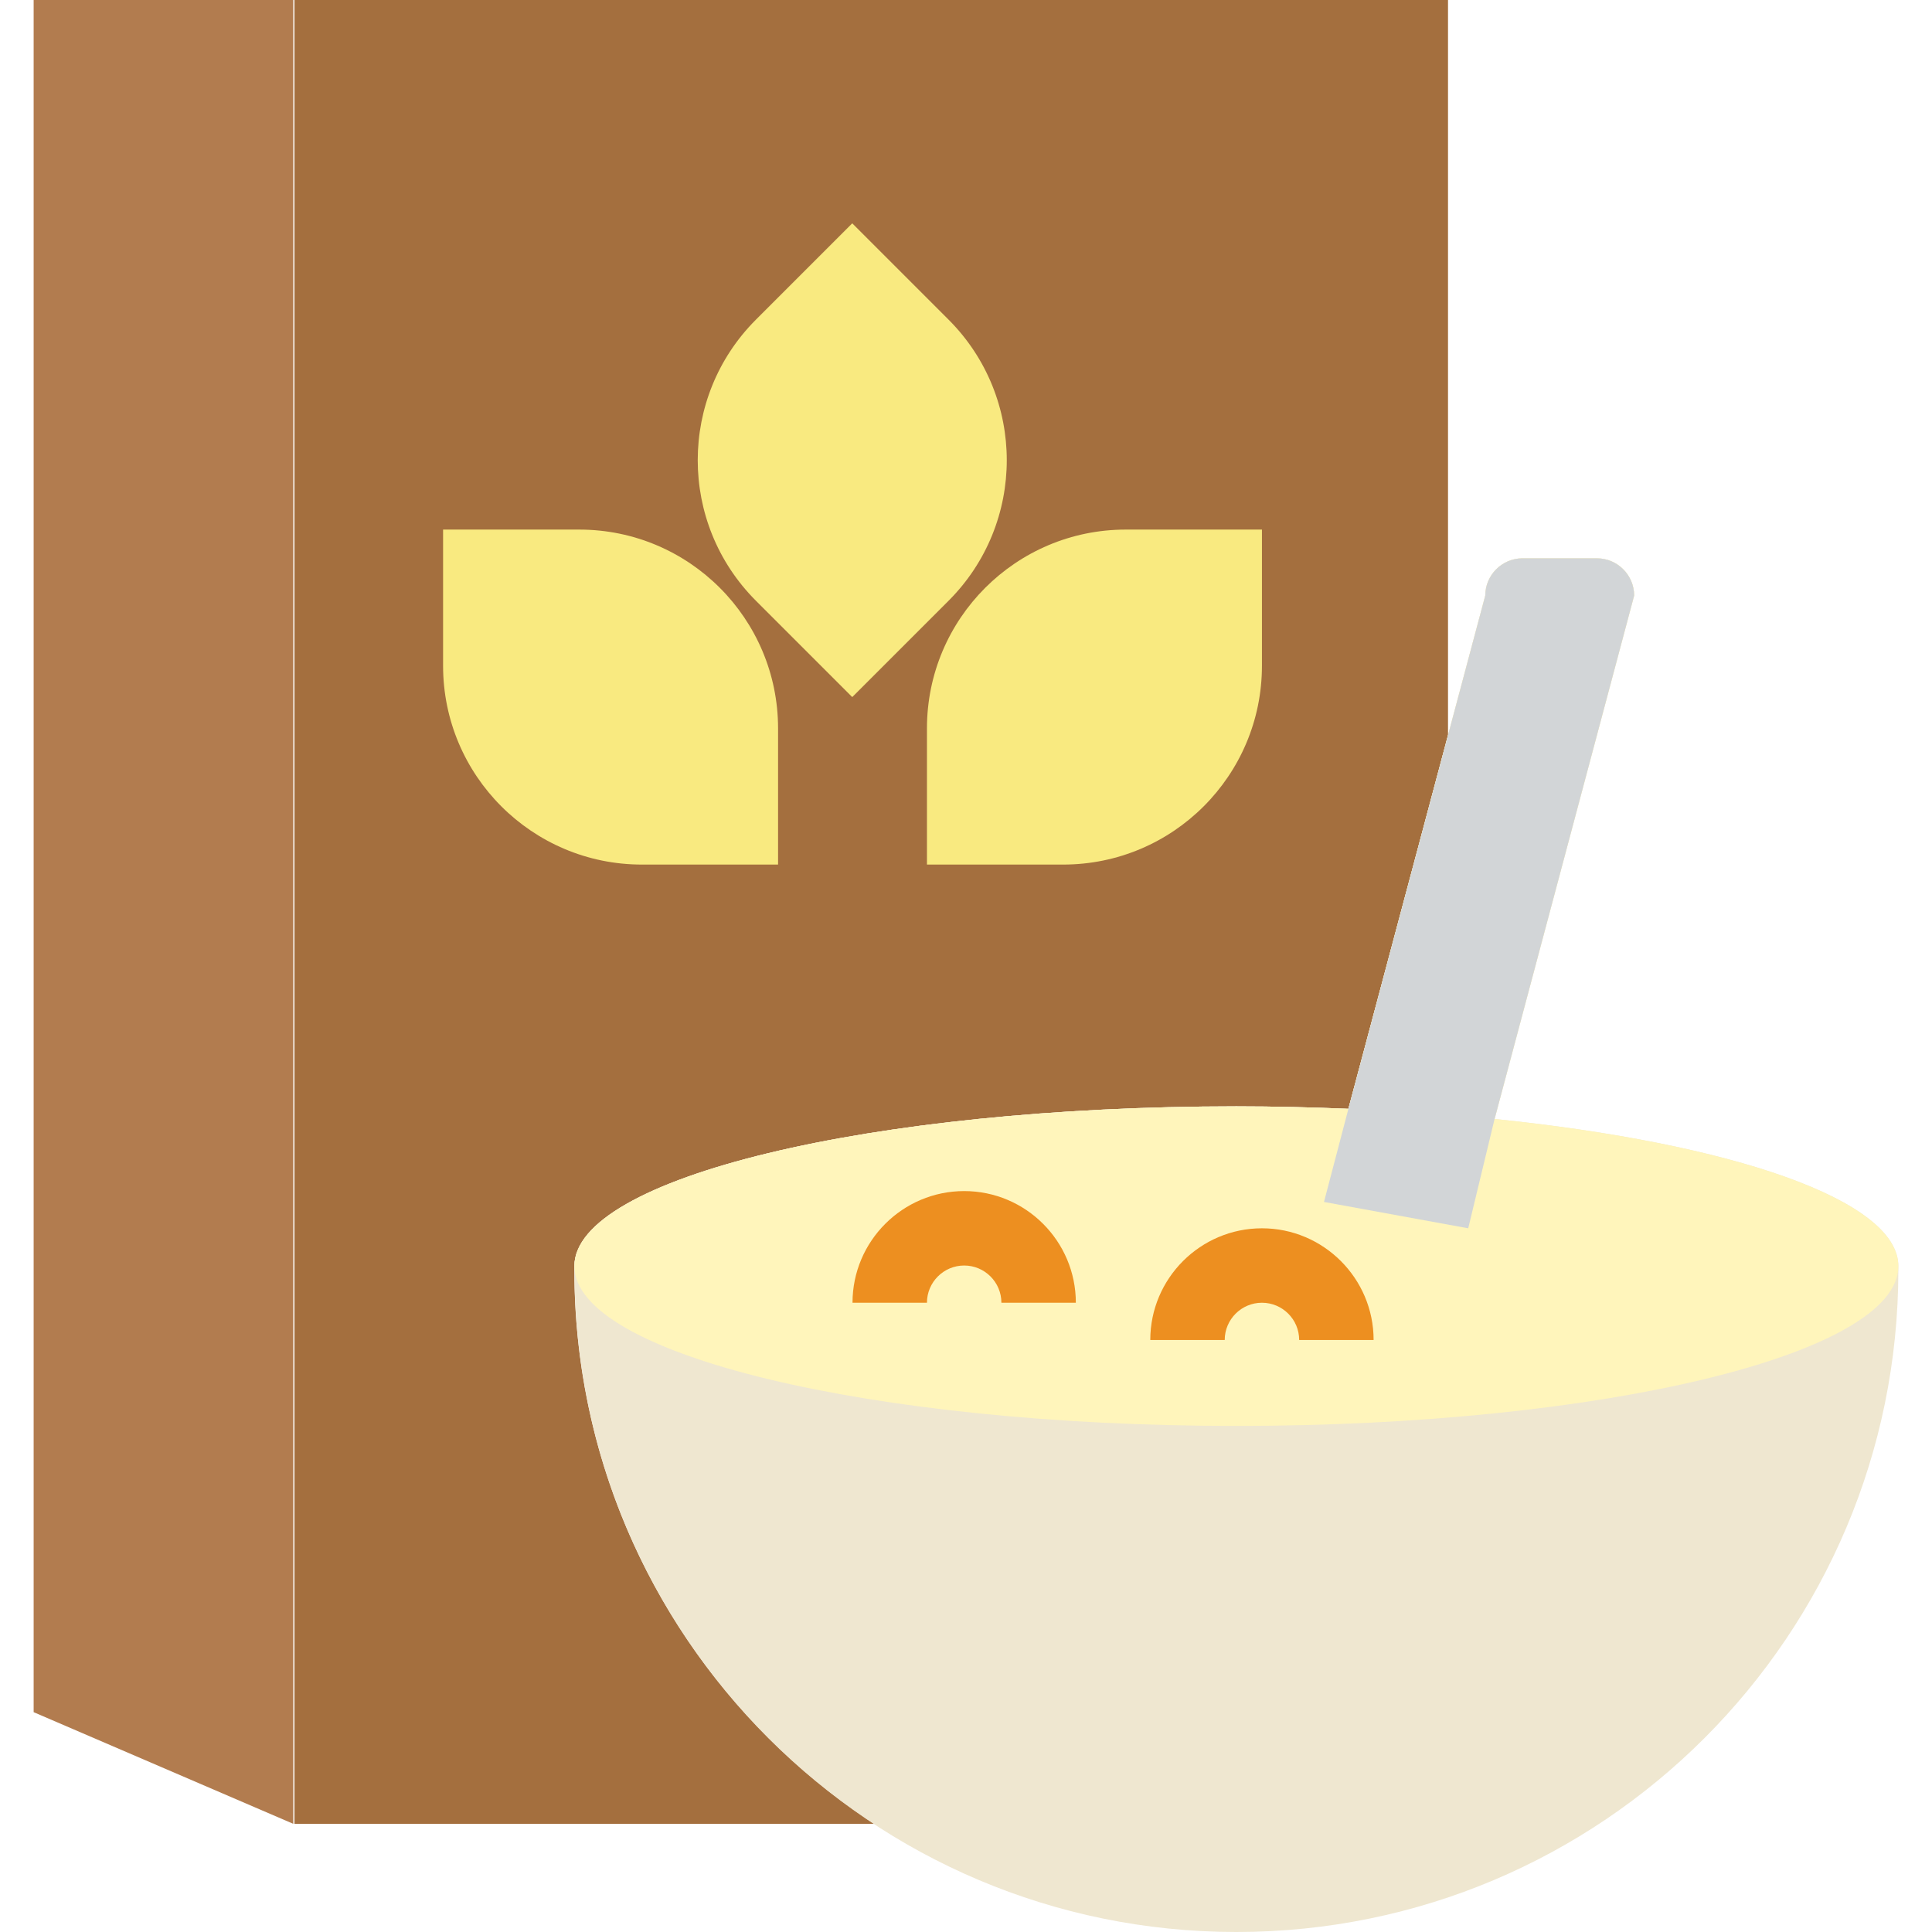
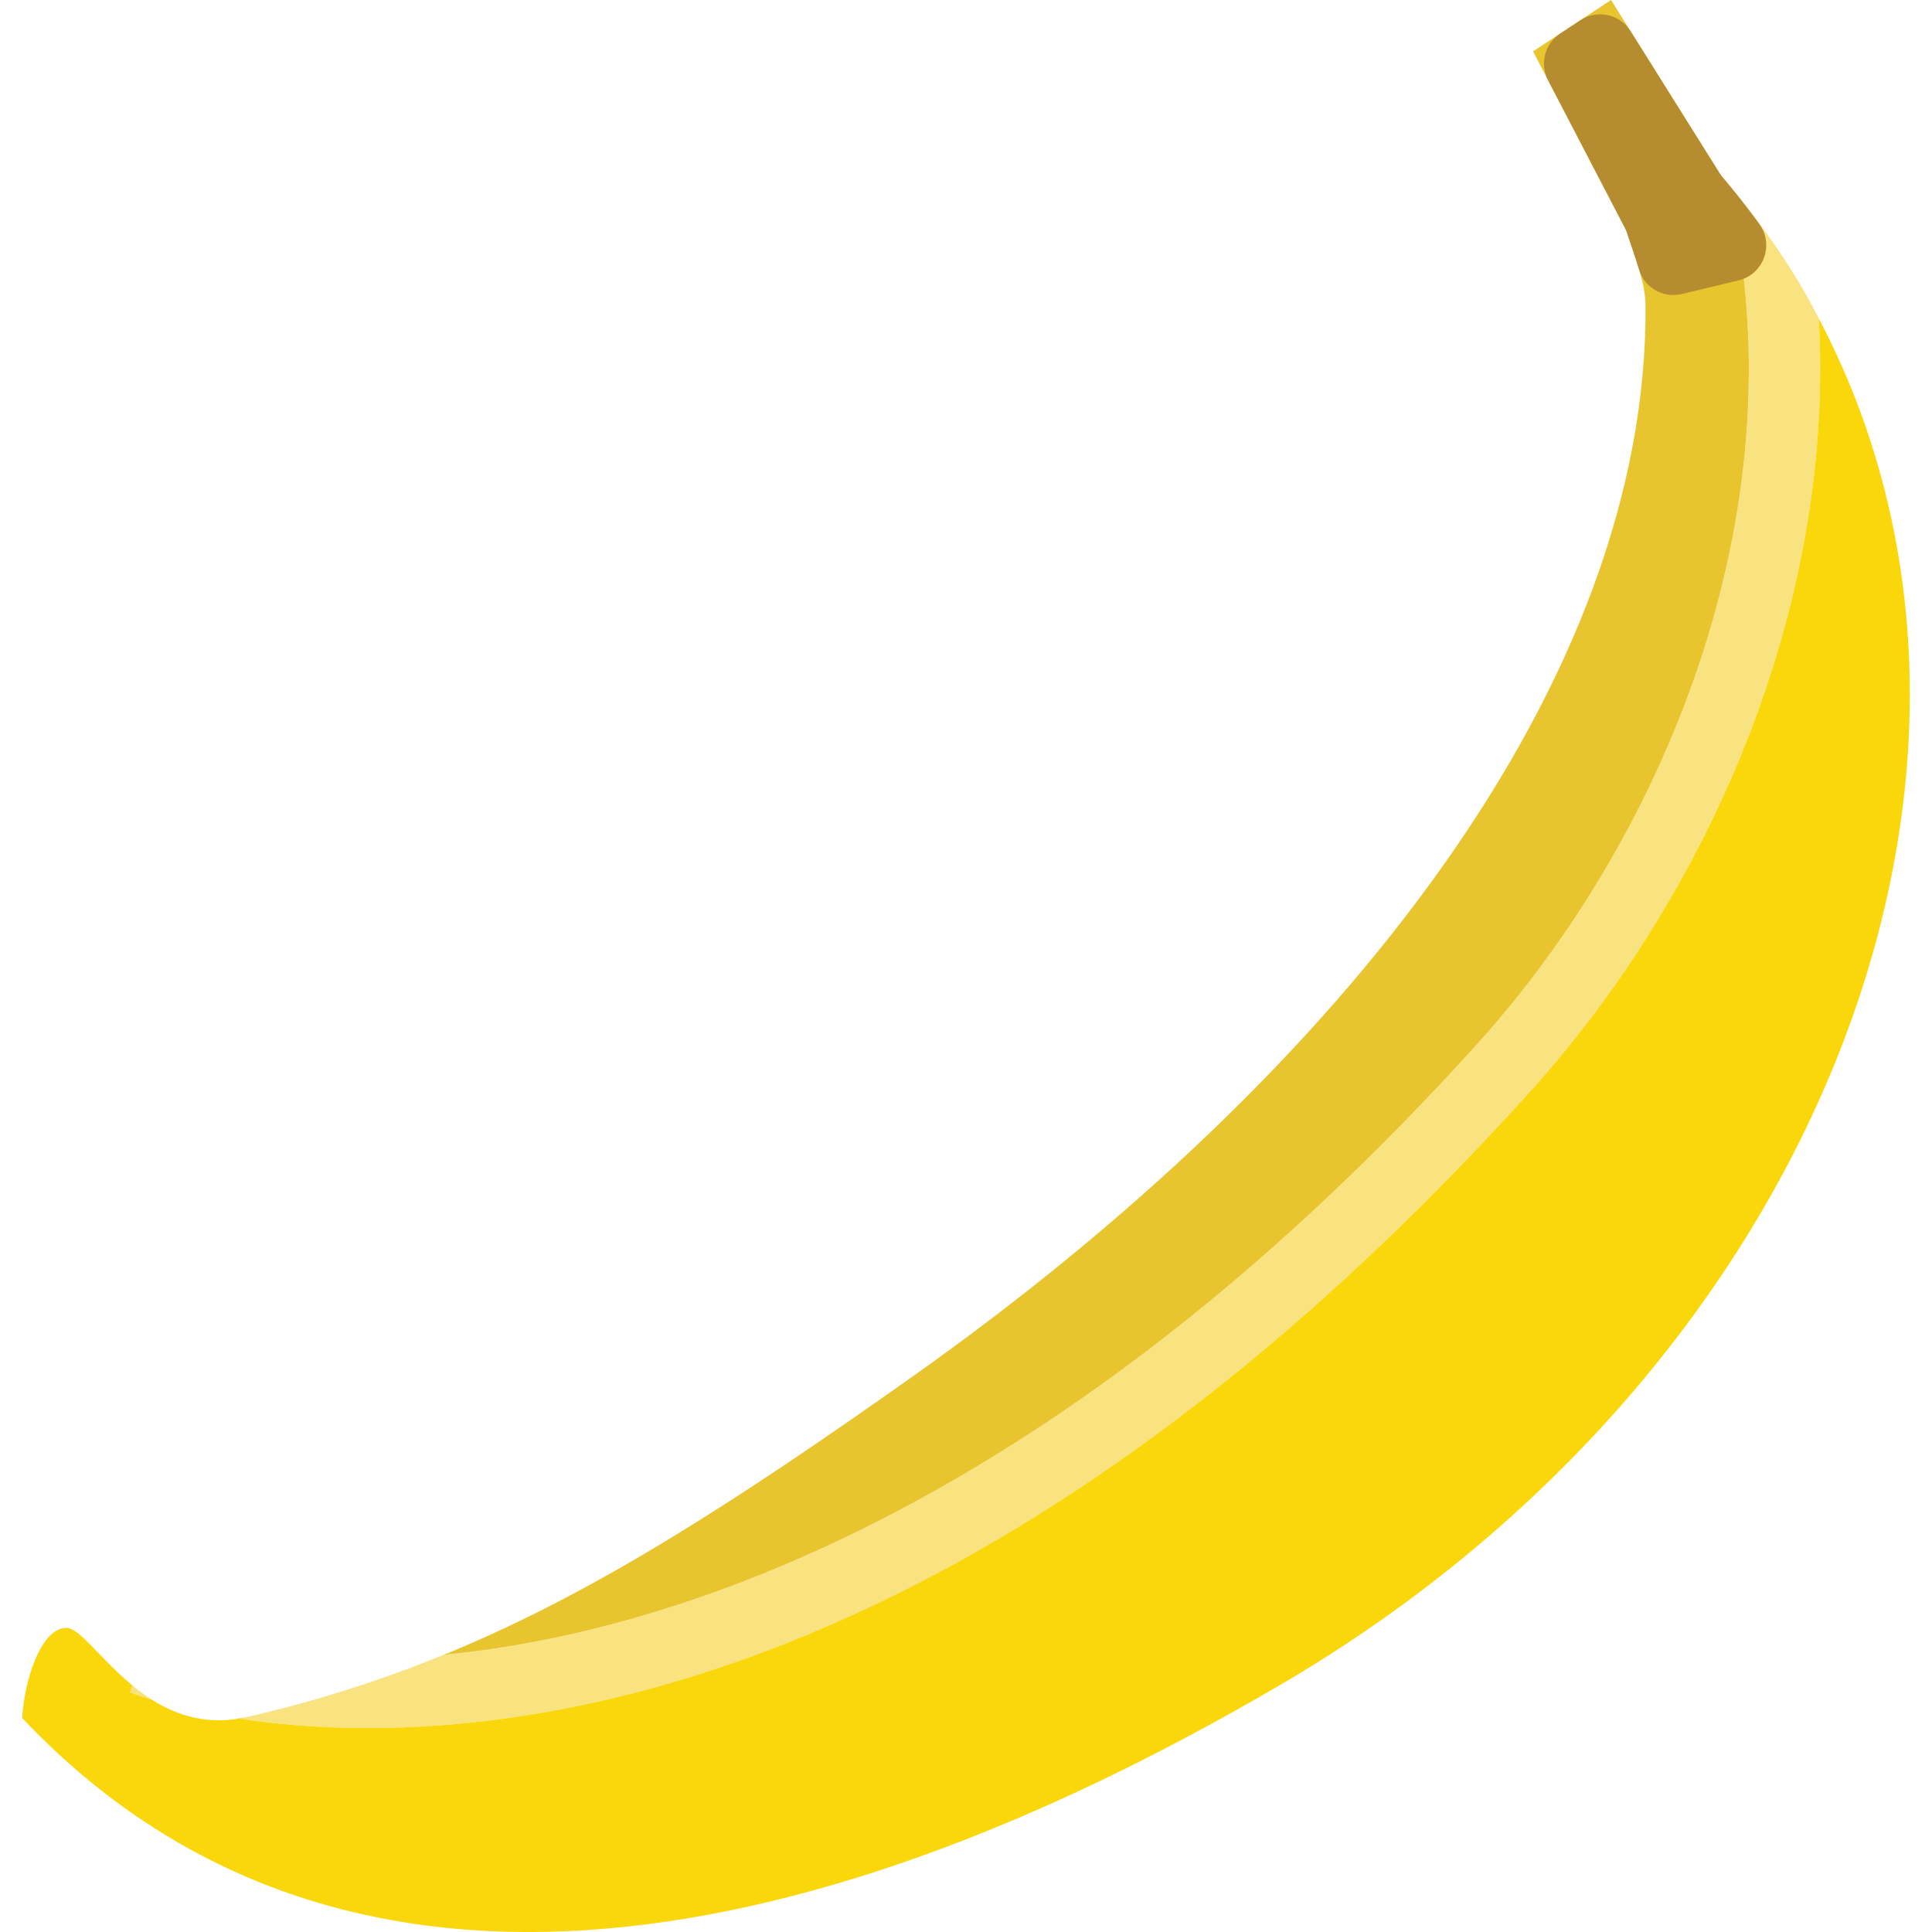
- <svg xmlns="http://www.w3.org/2000/svg" version="1.1" id="Capa_1" x="0px" y="0px" viewBox="0 0 51.906 51.906" style="enable-background:new 0 0 51.906 51.906;" xml:space="preserve">
+ <svg xmlns="http://www.w3.org/2000/svg" version="1.1" id="Capa_1" x="0px" y="0px" viewBox="0 0 54.354 54.354" style="enable-background:new 0 0 54.354 54.354;" xml:space="preserve">
  <g>
-     <polygon style="fill:#B27C4F;" points="7.88,49 0.904,46 0.904,0 7.88,0  " />
-     <path style="fill:#A46F3E;" d="M15.431,34.121c0,0,0-0.069,0-0.104c0-2.371,7.963-4.293,17.785-4.293   c1.028,0,2.03,0.026,3.01,0.066l2.677-10.04V0H7.911v49h15.578C18.64,45.823,15.431,40.35,15.431,34.121z" />
-     <path style="fill:#F9EA80;" d="M20.904,23.228h-3.658c-2.95,0-5.342-2.392-5.342-5.342v-3.658h3.658   c2.95,0,5.342,2.392,5.342,5.342V23.228z" />
-     <path style="fill:#F9EA80;" d="M24.904,23.228h3.658c2.95,0,5.342-2.392,5.342-5.342v-3.658h-3.658   c-2.95,0-5.342,2.392-5.342,5.342V23.228z" />
-     <path style="fill:#F9EA80;" d="M22.897,18.728l2.587-2.587c2.086-2.086,2.086-5.468,0-7.554L22.897,6L20.31,8.587   c-2.086,2.086-2.086,5.468,0,7.554L22.897,18.728z" />
-     <path style="fill:#EFE7D0;" d="M40.154,30.063L43.904,16c0-0.55-0.45-1-1-1h-2c-0.55,0-1,0.45-1,1l-3.677,13.79   c-0.98-0.041-1.982-0.066-3.01-0.066c-9.823,0-17.785,1.922-17.785,4.293c0,0.035,0,0.104,0,0.104   c0,9.823,7.963,17.785,17.785,17.785c9.823,0,17.785-7.963,17.785-17.785c0,0,0-0.069,0-0.104   C51.002,32.24,46.53,30.716,40.154,30.063z" />
-     <path style="fill:#FFF5BB;" d="M40.154,30.063L43.904,16c0-0.55-0.45-1-1-1h-2c-0.55,0-1,0.45-1,1l-3.677,13.79   c-0.98-0.041-1.982-0.066-3.01-0.066c-9.823,0-17.785,1.922-17.785,4.293c0,2.371,7.963,4.293,17.785,4.293   c9.823,0,17.785-1.922,17.785-4.293C51.002,32.24,46.53,30.716,40.154,30.063z" />
-     <path style="fill:#D2D5D7;" d="M40.154,30.063L43.904,16c0-0.55-0.45-1-1-1h-2c-0.55,0-1,0.45-1,1l-3.677,13.79l-0.656,2.502   L39.446,33L40.154,30.063z" />
-     <path style="fill:#ED8F20;" d="M28.904,35h-2c0-0.552-0.449-1-1-1s-1,0.448-1,1h-2c0-1.654,1.346-3,3-3S28.904,33.346,28.904,35z" />
-     <path style="fill:#ED8F20;" d="M36.904,36h-2c0-0.552-0.449-1-1-1s-1,0.448-1,1h-2c0-1.654,1.346-3,3-3S36.904,34.346,36.904,36z" />
+     <g>
+       <path style="fill:#F9E280;" d="M51.169,8.959c-0.154-0.291-0.306-0.583-0.474-0.87c-0.619-1.056-1.335-2.023-2.105-2.939    c2.132,8.869-1.562,18.182-7.06,24.259c-11.103,12.273-21.646,16.44-29.053,17.148c-1.766,0.722-3.57,1.299-5.527,1.749    c-0.088,0.02-0.17,0.026-0.255,0.04c1.001,0.153,2.221,0.27,3.652,0.27c7.072,0,19.057-2.821,32.666-17.865    C48.026,25.209,51.628,17.139,51.169,8.959z" />
+       <path style="fill:#F9E280;" d="M3.728,47.42l-0.075,0.191c0.067,0.026,0.279,0.105,0.618,0.207    C4.078,47.696,3.899,47.56,3.728,47.42z" />
+     </g>
+     <g>
+       <path style="fill:#F9D70B;" d="M6.949,48.306c0.493-0.114,0.977-0.235,1.453-0.365C7.926,48.071,7.442,48.193,6.949,48.306z" />
+       <path style="fill:#E8C52E;" d="M48.411,4.925L45.324,0L43.13,1.446l2.623,5.039c0.222,0.7,0.538,1.441,0.542,2.115    c0.067,10.542-8.436,21.51-20.674,30.164c-5.038,3.563-8.902,6.035-12.955,7.718c-0.064,0.026-0.128,0.049-0.192,0.075    c0.001,0,0.002-0.001,0.002-0.001c7.407-0.708,17.95-4.876,29.053-17.148c5.497-6.076,9.191-15.387,7.061-24.255    C48.529,5.08,48.474,4.998,48.411,4.925z" />
+       <path style="fill:#F9D70B;" d="M9.634,47.578c0.051-0.016,0.104-0.03,0.155-0.046C9.738,47.548,9.685,47.562,9.634,47.578z" />
+       <path style="fill:#F9D70B;" d="M51.131,8.89c0.012,0.023,0.025,0.045,0.037,0.068c0.46,8.18-3.142,16.25-8.156,21.792    C29.403,45.795,17.418,48.616,10.346,48.616c-1.431,0-2.651-0.117-3.652-0.27c0.085-0.013,0.167-0.019,0.255-0.04    c-1.078,0.248-1.959-0.035-2.677-0.488c-0.339-0.102-0.551-0.181-0.618-0.207l0.075-0.191c-0.893-0.733-1.48-1.611-1.85-1.621    c-0.72-0.02-1.2,1.478-1.254,2.536c8.653,9.16,21.722,7.076,35.425-0.952C51.212,38.499,57.806,21.452,51.131,8.89L51.131,8.89z" />
+     </g>
+     <path style="fill:#B58C30;" d="M47.313,8.272l1.599-0.384c0.703-0.169,1.009-1.001,0.584-1.587   c-0.332-0.458-0.68-0.902-1.045-1.329C48.425,4.94,48.4,4.907,48.378,4.872l-2.504-3.994c-0.302-0.481-0.94-0.62-1.414-0.307   l-0.567,0.374c-0.433,0.285-0.58,0.852-0.341,1.312l2.164,4.158c0.025,0.048,0.045,0.097,0.062,0.149   c0.109,0.335,0.233,0.677,0.333,1.017C46.261,8.094,46.791,8.397,47.313,8.272z" />
  </g>
  <g>
</g>
  <g>
</g>
  <g>
</g>
  <g>
</g>
  <g>
</g>
  <g>
</g>
  <g>
</g>
  <g>
</g>
  <g>
</g>
  <g>
</g>
  <g>
</g>
  <g>
</g>
  <g>
</g>
  <g>
</g>
  <g>
</g>
</svg>
